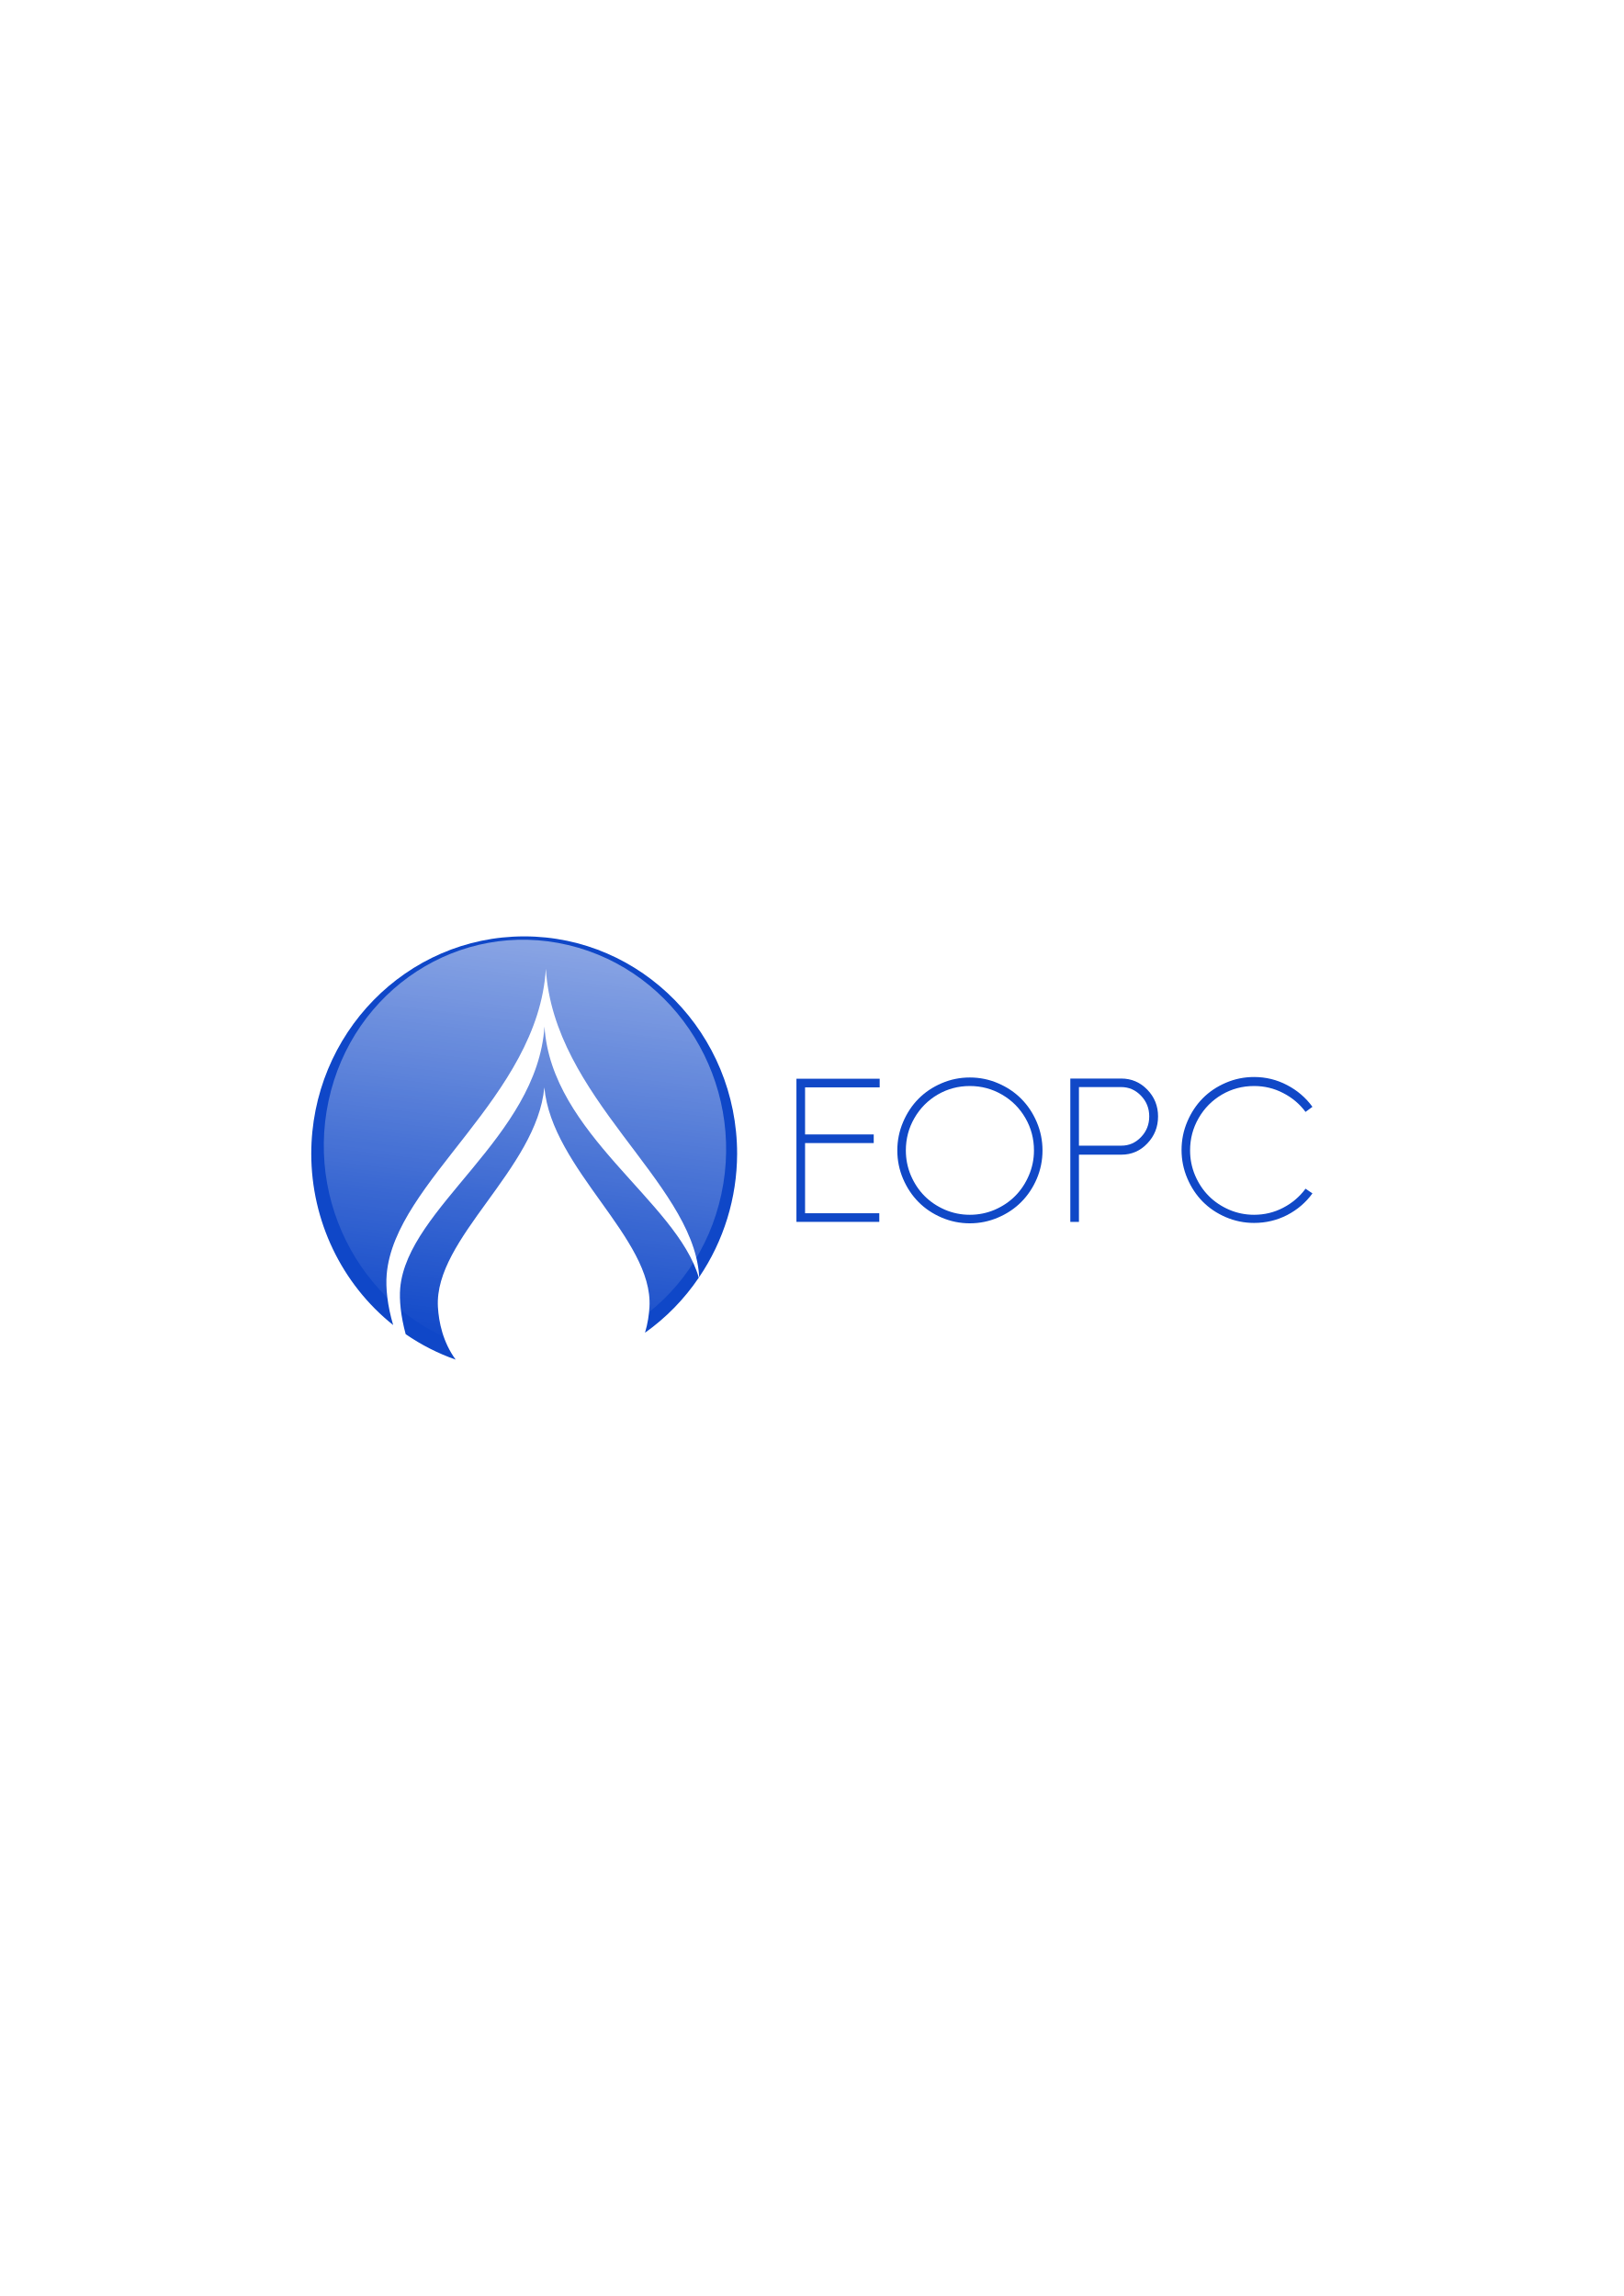
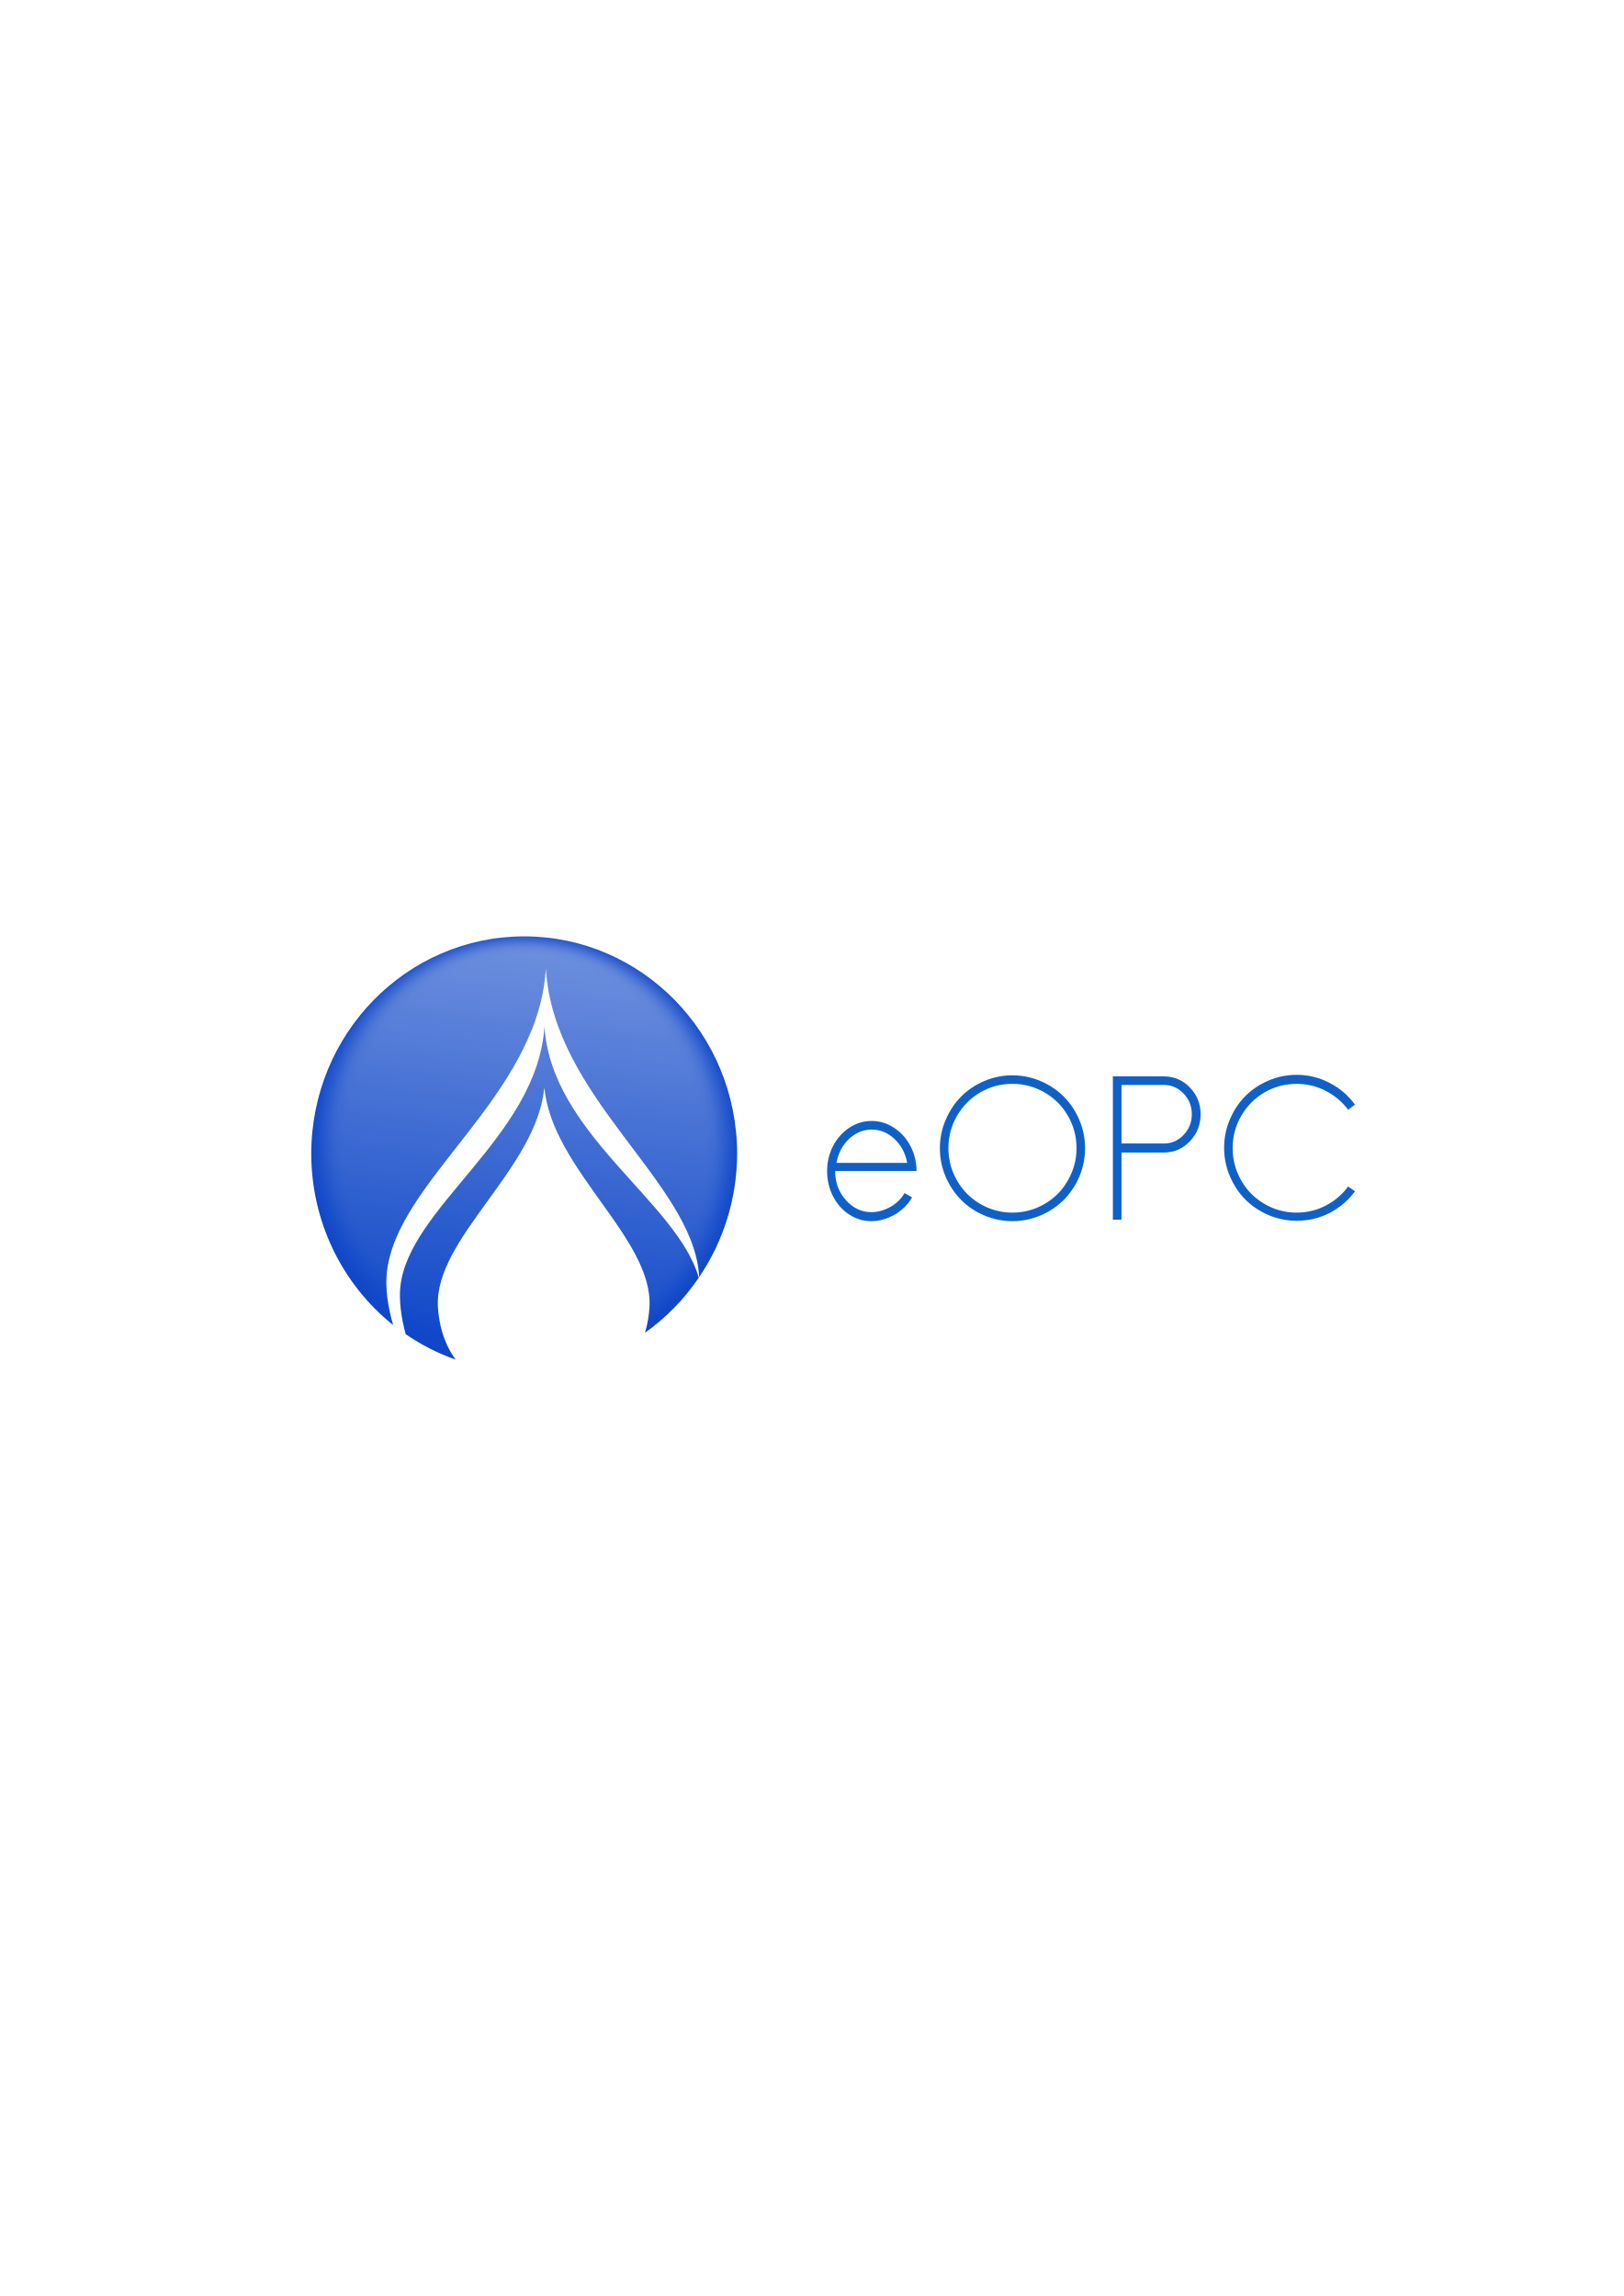
<svg xmlns="http://www.w3.org/2000/svg" xmlns:xlink="http://www.w3.org/1999/xlink" width="210mm" height="297mm" viewBox="0 0 744.094 1052.362" id="svg4785" version="1.1">
  <defs id="defs4787">
-     <linearGradient xlink:href="#linearGradient5671" id="linearGradient5677" x1="2.406" y1="347.634" x2="195.869" y2="326.871" gradientUnits="userSpaceOnUse" gradientTransform="matrix(0.9723485,0,0,0.9278893,387.7264,1569.082)" spreadMethod="pad" />
+     <linearGradient xlink:href="#linearGradient5671" id="linearGradient5677" x1="2.406" y1="347.634" x2="195.869" y2="326.871" gradientUnits="userSpaceOnUse" gradientTransform="matrix(0.9723485,0,0,0.9278893,361.0365,-648.6276)" spreadMethod="pad" />
    <linearGradient id="linearGradient5671">
      <stop style="stop-color:#ffffff;stop-opacity:1;" offset="0" id="stop5673" />
      <stop style="stop-color:#ffffff;stop-opacity:0;" offset="1" id="stop5675" />
    </linearGradient>
+     <filter style="color-interpolation-filters:sRGB" id="filter4574" x="-0.049" width="1.098" y="-0.047" height="1.094">
+       <feGaussianBlur stdDeviation="3.748" id="feGaussianBlur4576" />
+     </filter>
  </defs>
  <g id="layer1">
-     <g id="g5359" transform="translate(2163.476,485.2475)">
-       <path id="path5656" d="m -1923.255,-56.062 a 97.581,99.702 0 0 0 -97.58,99.701 97.581,99.702 0 0 0 37.537,78.447 c -2.606,-8.779 -3.498,-17.003 -2.967,-23.244 3.652,-42.88 69.292,-81.106 72.945,-140.07 3.533,58.961 66.671,97.189 70.184,140.072 0.034,0.409 0.047,0.846 0.068,1.271 a 97.581,99.702 0 0 0 17.395,-56.477 97.581,99.702 0 0 0 -97.582,-99.701 z m 9.297,41.287 c -3.311,50.773 -62.803,82.975 -66.113,119.898 -0.48,5.355 0.265,12.896 2.502,21.141 a 97.581,99.702 0 0 0 22.906,11.666 c -5.864,-8.04 -7.736,-17.227 -8.131,-24.154 -1.789,-31.411 45.284,-63.103 48.77,-100.629 3.442,37.525 49.949,69.219 48.182,100.631 -0.197,3.509 -0.778,7.6 -2.045,11.826 a 97.581,99.702 0 0 0 24.648,-25.24 c -10.064,-35.037 -67.605,-65.761 -70.719,-115.139 z" style="opacity:1;fill:#0f47c8;fill-opacity:1;stroke:none;stroke-width:0;stroke-miterlimit:4;stroke-dasharray:none;stroke-opacity:1" />
-       <ellipse transform="matrix(-0.2090186,0.9779117,-0.9730297,-0.23068,0,0)" style="opacity:0.51;fill:url(#linearGradient5677);fill-opacity:1;stroke:none;stroke-opacity:1" id="ellipse5669" cx="483.296" cy="1872.382" rx="94.882" ry="92.512" />
-       <g id="text5682" style="font-style:normal;font-weight:normal;font-size:40px;line-height:125%;font-family:sans-serif;letter-spacing:0px;word-spacing:0px;fill:#1048c7;fill-opacity:1;stroke:none;stroke-width:1px;stroke-linecap:butt;stroke-linejoin:miter;stroke-opacity:1" transform="translate(-2073.868,-80.99861)">
-         <path id="path4168" style="font-style:normal;font-variant:normal;font-weight:normal;font-stretch:normal;font-size:90px;font-family:Sawasdee;-inkscape-font-specification:Sawasdee;fill:#1048c7;fill-opacity:1" d="m 310.796,115.715 0,3.955 -31.465,0 0,32.168 34.014,0 0,3.955 -37.969,0 0,-65.61 38.145,0 0,3.955 -34.189,0 0,21.577 31.465,0 z" />
-         <path id="path4170" style="font-style:normal;font-variant:normal;font-weight:normal;font-stretch:normal;font-size:90px;font-family:Sawasdee;-inkscape-font-specification:Sawasdee;fill:#1048c7;fill-opacity:1" d="m 341.909,92.248 q 6.152,-2.637 12.92,-2.637 6.768,0 12.92,2.637 6.196,2.637 10.635,7.119 4.482,4.482 7.119,10.679 2.637,6.196 2.637,13.008 0,6.812 -2.637,13.008 -2.637,6.152 -7.119,10.635 -4.438,4.482 -10.635,7.119 -6.152,2.637 -12.92,2.637 -6.768,0 -12.92,-2.637 -6.152,-2.637 -10.591,-7.119 -4.438,-4.482 -7.075,-10.635 -2.637,-6.196 -2.637,-13.008 0,-6.812 2.637,-13.008 2.637,-6.196 7.075,-10.679 4.438,-4.482 10.591,-7.119 z m -16.392,30.806 q 0,5.977 2.285,11.426 2.329,5.449 6.24,9.404 3.911,3.955 9.36,6.328 5.449,2.329 11.426,2.329 6.021,0 11.47,-2.329 5.449,-2.373 9.36,-6.328 3.911,-3.955 6.24,-9.404 2.329,-5.449 2.329,-11.426 0,-8.042 -3.911,-14.81 -3.911,-6.812 -10.723,-10.767 -6.768,-3.955 -14.766,-3.955 -7.998,0 -14.766,3.955 -6.724,3.955 -10.635,10.767 -3.911,6.768 -3.911,14.81 z" />
-         <path id="path4172" style="font-style:normal;font-variant:normal;font-weight:normal;font-stretch:normal;font-size:90px;font-family:Sawasdee;-inkscape-font-specification:Sawasdee;fill:#1048c7;fill-opacity:1" d="m 400.884,155.793 0,-65.698 23.291,0 q 7.075,0 11.997,5.098 4.922,5.098 4.922,12.261 0,7.251 -4.922,12.393 -4.878,5.142 -11.865,5.142 l -19.468,0 0,30.806 -3.955,0 z m 3.955,-34.937 19.468,0 q 5.229,0 8.965,-3.911 3.779,-3.911 3.779,-9.492 0,-5.581 -3.779,-9.492 -3.779,-3.955 -9.097,-3.955 l -19.336,0 0,26.851 z" />
-         <path id="path4174" style="font-style:normal;font-variant:normal;font-weight:normal;font-stretch:normal;font-size:90px;font-family:Sawasdee;-inkscape-font-specification:Sawasdee;fill:#1048c7;fill-opacity:1" d="m 508.682,140.588 3.164,2.153 q -4.57,6.284 -11.602,9.932 -7.031,3.604 -15.161,3.604 -6.768,0 -12.92,-2.637 -6.152,-2.637 -10.591,-7.119 -4.438,-4.482 -7.075,-10.679 -2.637,-6.196 -2.637,-13.008 0,-6.812 2.637,-13.008 2.637,-6.196 7.075,-10.679 4.438,-4.482 10.591,-7.119 6.152,-2.637 12.92,-2.637 8.086,0 15.117,3.691 7.031,3.647 11.646,9.976 l -3.164,2.329 q -4.087,-5.493 -10.283,-8.657 -6.152,-3.208 -13.315,-3.208 -7.998,0 -14.766,3.955 -6.724,3.955 -10.635,10.767 -3.911,6.768 -3.911,14.81 0,5.977 2.285,11.426 2.329,5.449 6.24,9.404 3.911,3.955 9.36,6.328 5.449,2.329 11.426,2.329 7.163,0 13.315,-3.208 6.196,-3.208 10.283,-8.745 z" />
-       </g>
+     <path style="opacity:1;fill:#0f47c8;fill-opacity:1;stroke:none;stroke-width:0;stroke-miterlimit:4;stroke-dasharray:none;stroke-opacity:1" d="m 240.221,429.185 a 97.581,99.702 0 0 0 -97.58,99.701 97.581,99.702 0 0 0 37.537,78.447 c -2.606,-8.779 -3.498,-17.003 -2.967,-23.244 3.652,-42.88 69.292,-81.106 72.945,-140.07 3.533,58.961 66.671,97.189 70.184,140.072 0.034,0.409 0.047,0.846 0.068,1.271 a 97.581,99.702 0 0 0 17.395,-56.477 97.581,99.702 0 0 0 -97.582,-99.701 z m 9.297,41.287 c -3.311,50.773 -62.803,82.975 -66.113,119.898 -0.48,5.355 0.265,12.896 2.502,21.141 a 97.581,99.702 0 0 0 22.906,11.666 c -5.864,-8.04 -7.736,-17.227 -8.131,-24.154 -1.789,-31.411 45.284,-63.103 48.77,-100.629 3.442,37.525 49.949,69.219 48.182,100.631 -0.197,3.509 -0.778,7.6 -2.045,11.826 A 97.581,99.702 0 0 0 320.236,585.611 C 310.172,550.574 252.632,519.85 249.518,470.472 Z" id="path5656" />
+     <ellipse ry="92.512" rx="94.882" cy="-345.328" cx="456.607" id="ellipse5669" style="opacity:0.398;fill:url(#linearGradient5677);fill-opacity:1;stroke:none;stroke-opacity:1;filter:url(#filter4574)" transform="matrix(-0.2090186,0.9779117,-0.9730297,-0.23068,0,0)" />
+     <g transform="translate(18.51462,-0.8296426)" style="font-style:normal;font-weight:normal;font-size:40px;line-height:125%;font-family:sans-serif;letter-spacing:0px;word-spacing:0px;fill:#1061c7;fill-opacity:1;stroke:none;stroke-width:1px;stroke-linecap:butt;stroke-linejoin:miter;stroke-opacity:1" id="text5712">
+       <path d="m 364.833,533.822 32.388,0 q -1.23,-6.636 -5.801,-10.942 -4.57,-4.307 -10.459,-4.307 -5.845,0 -10.415,4.307 -4.526,4.307 -5.713,10.942 z m 36.694,3.735 -37.31,0 q 0,7.866 4.922,13.359 4.922,5.493 11.646,5.493 4.438,0 8.701,-2.373 4.263,-2.373 6.504,-6.372 l 3.472,1.978 q -2.681,4.79 -7.91,7.866 -5.229,3.032 -10.767,3.032 -5.581,0 -10.283,-3.12 -4.658,-3.12 -7.339,-8.394 -2.637,-5.317 -2.637,-11.47 0,-6.108 2.681,-11.382 2.725,-5.273 7.427,-8.394 4.746,-3.164 10.327,-3.164 5.273,0 9.8,2.856 4.57,2.812 7.383,7.603 2.812,4.79 3.296,10.503 l 0.088,1.978 z" style="font-style:normal;font-variant:normal;font-weight:normal;font-stretch:normal;font-size:90px;font-family:Sawasdee;-inkscape-font-specification:Sawasdee;fill:#1061c7;fill-opacity:1" id="path4153" />
+       <path d="m 432.508,496.337 q 6.152,-2.637 12.92,-2.637 6.768,0 12.92,2.637 6.196,2.637 10.635,7.119 4.482,4.482 7.119,10.679 2.637,6.196 2.637,13.008 0,6.812 -2.637,13.008 -2.637,6.152 -7.119,10.635 -4.438,4.482 -10.635,7.119 -6.152,2.637 -12.92,2.637 -6.768,0 -12.92,-2.637 -6.152,-2.637 -10.591,-7.119 -4.438,-4.482 -7.075,-10.635 -2.637,-6.196 -2.637,-13.008 0,-6.812 2.637,-13.008 2.637,-6.196 7.075,-10.679 4.438,-4.482 10.591,-7.119 z m -16.392,30.806 q 0,5.977 2.285,11.426 2.329,5.449 6.24,9.404 3.911,3.955 9.36,6.328 5.449,2.329 11.426,2.329 6.021,0 11.47,-2.329 5.449,-2.373 9.36,-6.328 3.911,-3.955 6.24,-9.404 2.329,-5.449 2.329,-11.426 0,-8.042 -3.911,-14.81 -3.911,-6.812 -10.723,-10.767 -6.768,-3.955 -14.766,-3.955 -7.998,0 -14.766,3.955 -6.724,3.955 -10.635,10.767 -3.911,6.768 -3.911,14.81 z" style="font-style:normal;font-variant:normal;font-weight:normal;font-stretch:normal;font-size:90px;font-family:Sawasdee;-inkscape-font-specification:Sawasdee;fill:#1061c7;fill-opacity:1" id="path4155" />
+       <path d="m 491.483,559.882 0,-65.698 23.291,0 q 7.075,0 11.997,5.098 4.922,5.098 4.922,12.261 0,7.251 -4.922,12.393 -4.878,5.142 -11.865,5.142 l -19.468,0 0,30.806 -3.955,0 z m 3.955,-34.937 19.468,0 q 5.229,0 8.965,-3.911 3.779,-3.911 3.779,-9.492 0,-5.581 -3.779,-9.492 -3.779,-3.955 -9.097,-3.955 l -19.336,0 0,26.851 z" style="font-style:normal;font-variant:normal;font-weight:normal;font-stretch:normal;font-size:90px;font-family:Sawasdee;-inkscape-font-specification:Sawasdee;fill:#1061c7;fill-opacity:1" id="path4157" />
+       <path d="m 599.281,544.677 3.164,2.153 q -4.57,6.284 -11.602,9.932 -7.031,3.604 -15.161,3.604 -6.768,0 -12.92,-2.637 -6.152,-2.637 -10.591,-7.119 -4.438,-4.482 -7.075,-10.679 -2.637,-6.196 -2.637,-13.008 0,-6.812 2.637,-13.008 2.637,-6.196 7.075,-10.679 4.438,-4.482 10.591,-7.119 6.152,-2.637 12.92,-2.637 8.086,0 15.117,3.691 7.031,3.647 11.646,9.976 l -3.164,2.329 q -4.087,-5.493 -10.283,-8.657 -6.152,-3.208 -13.315,-3.208 -7.998,0 -14.766,3.955 -6.724,3.955 -10.635,10.767 -3.911,6.768 -3.911,14.81 0,5.977 2.285,11.426 2.329,5.449 6.24,9.404 3.911,3.955 9.36,6.328 5.449,2.329 11.426,2.329 7.163,0 13.315,-3.208 6.196,-3.208 10.283,-8.745 z" style="font-style:normal;font-variant:normal;font-weight:normal;font-stretch:normal;font-size:90px;font-family:Sawasdee;-inkscape-font-specification:Sawasdee;fill:#1061c7;fill-opacity:1" id="path4159" />
    </g>
  </g>
</svg>
